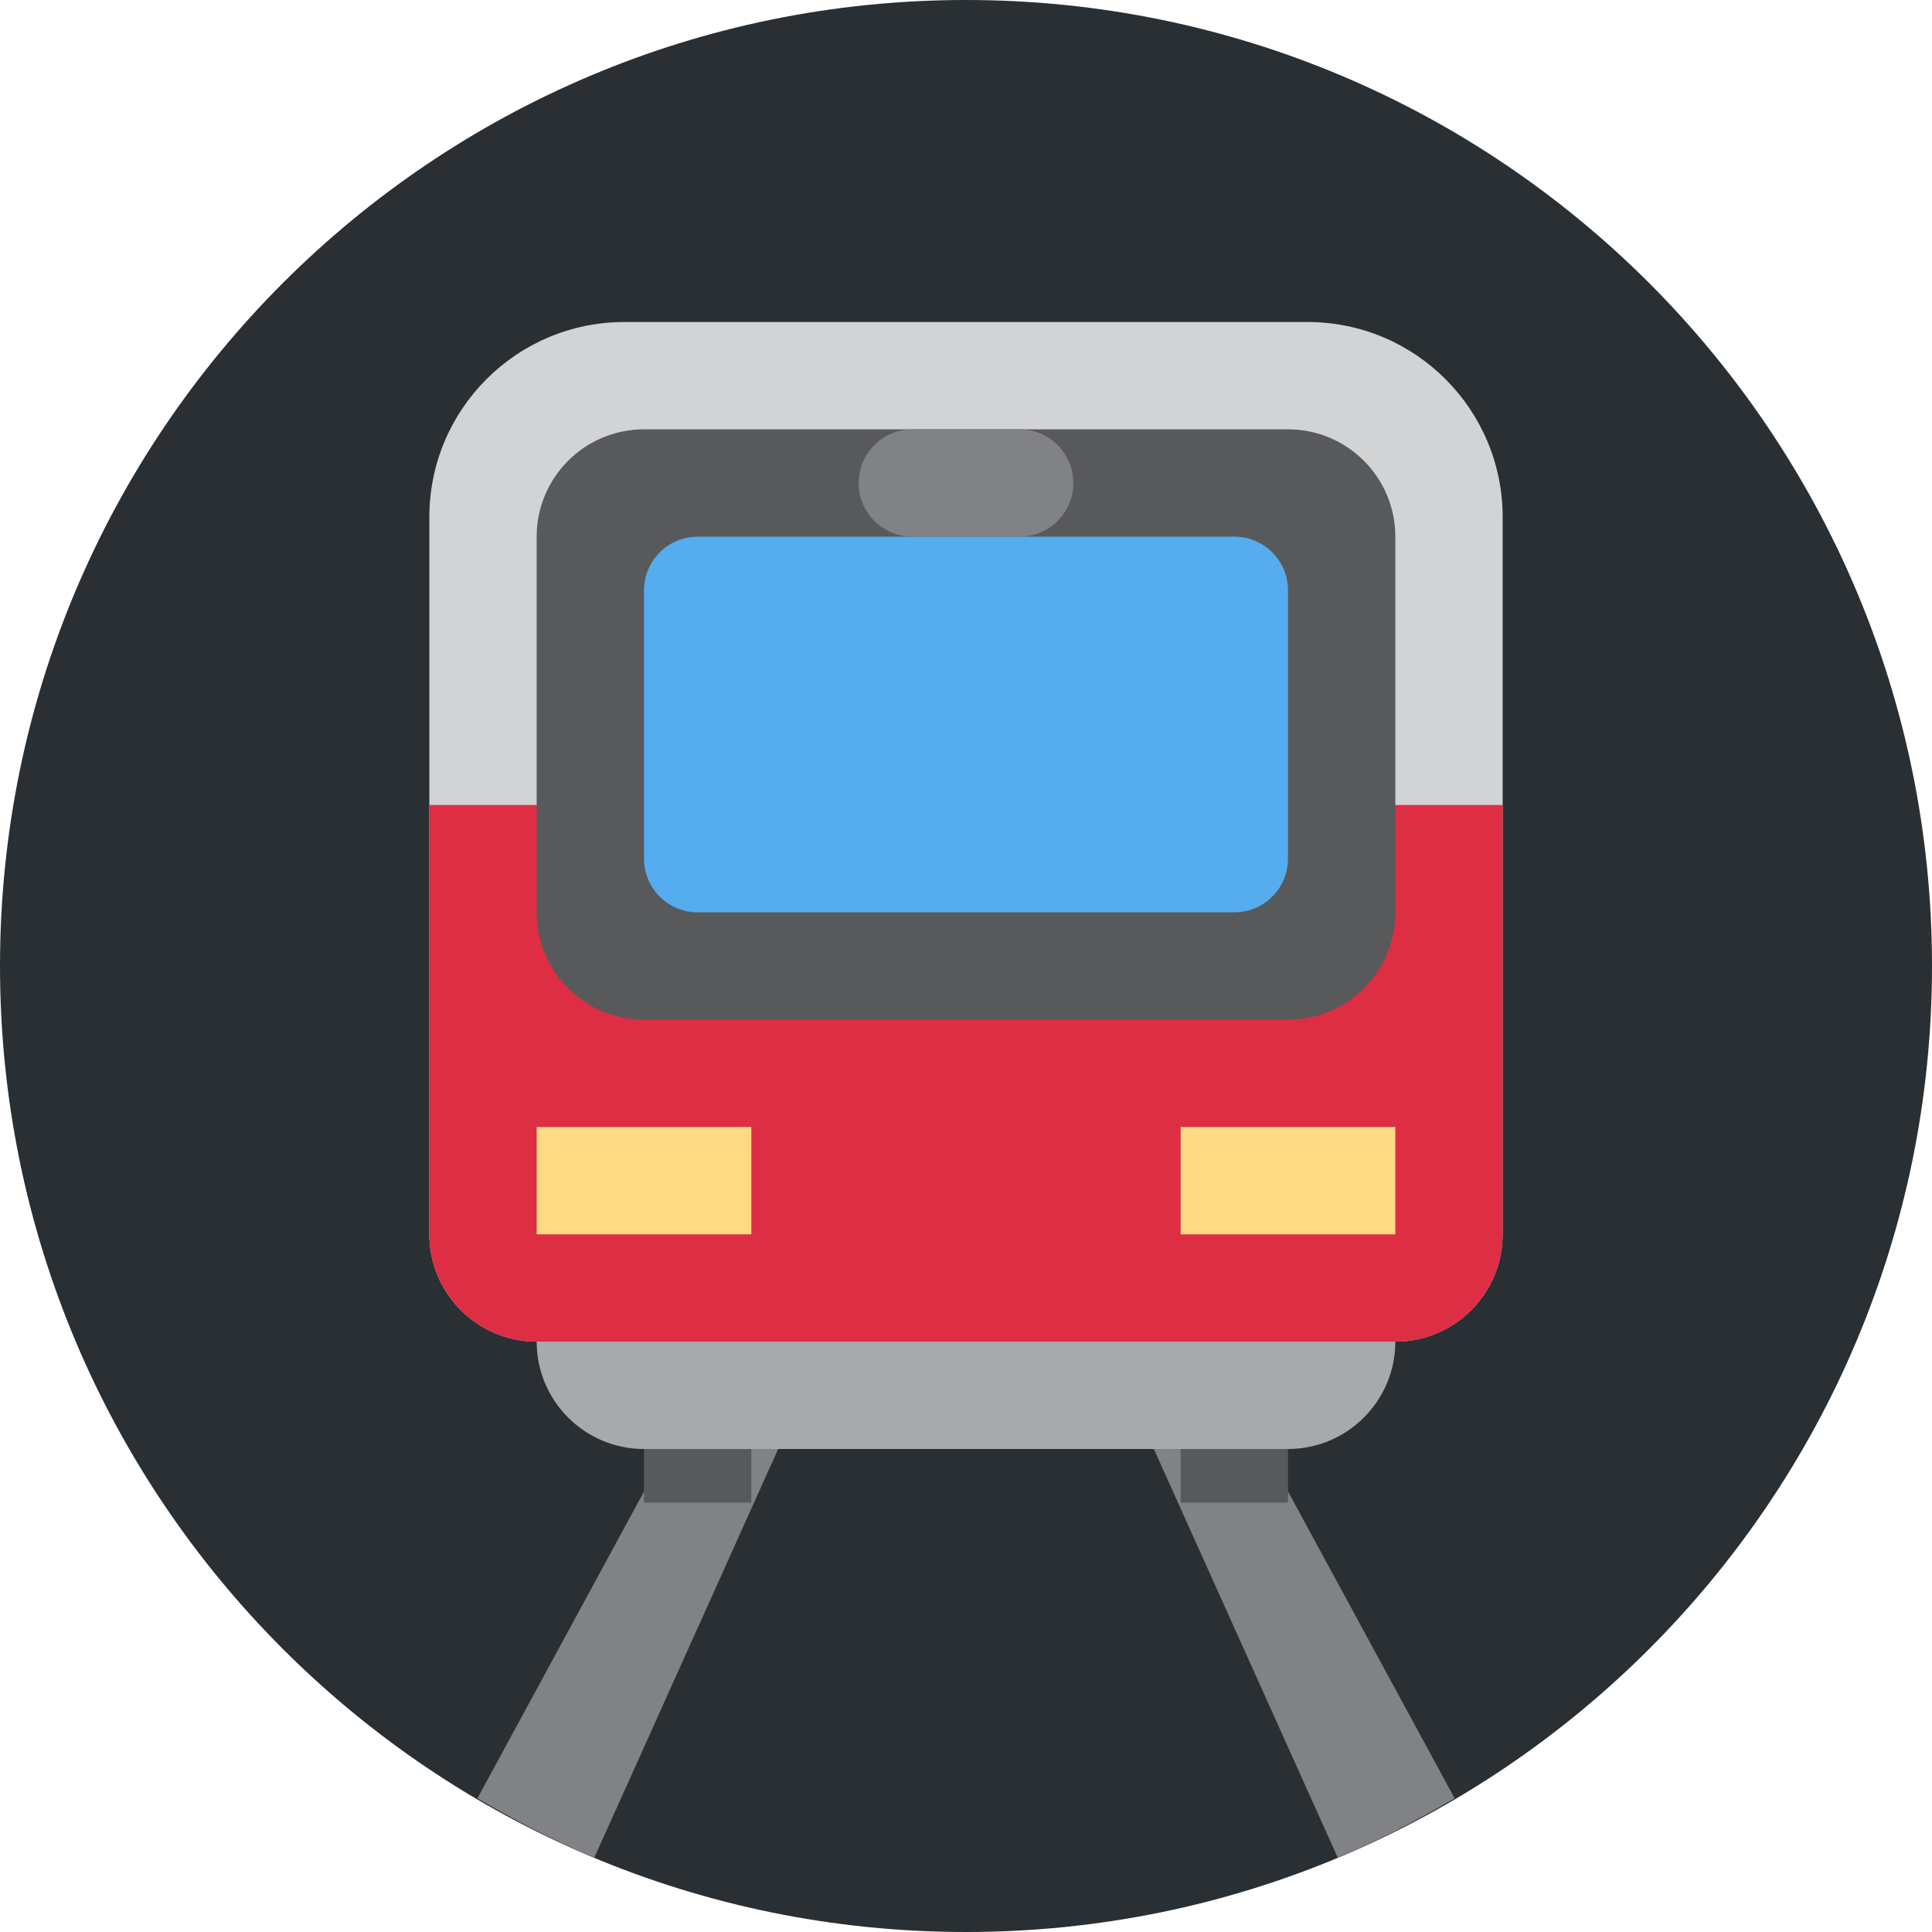
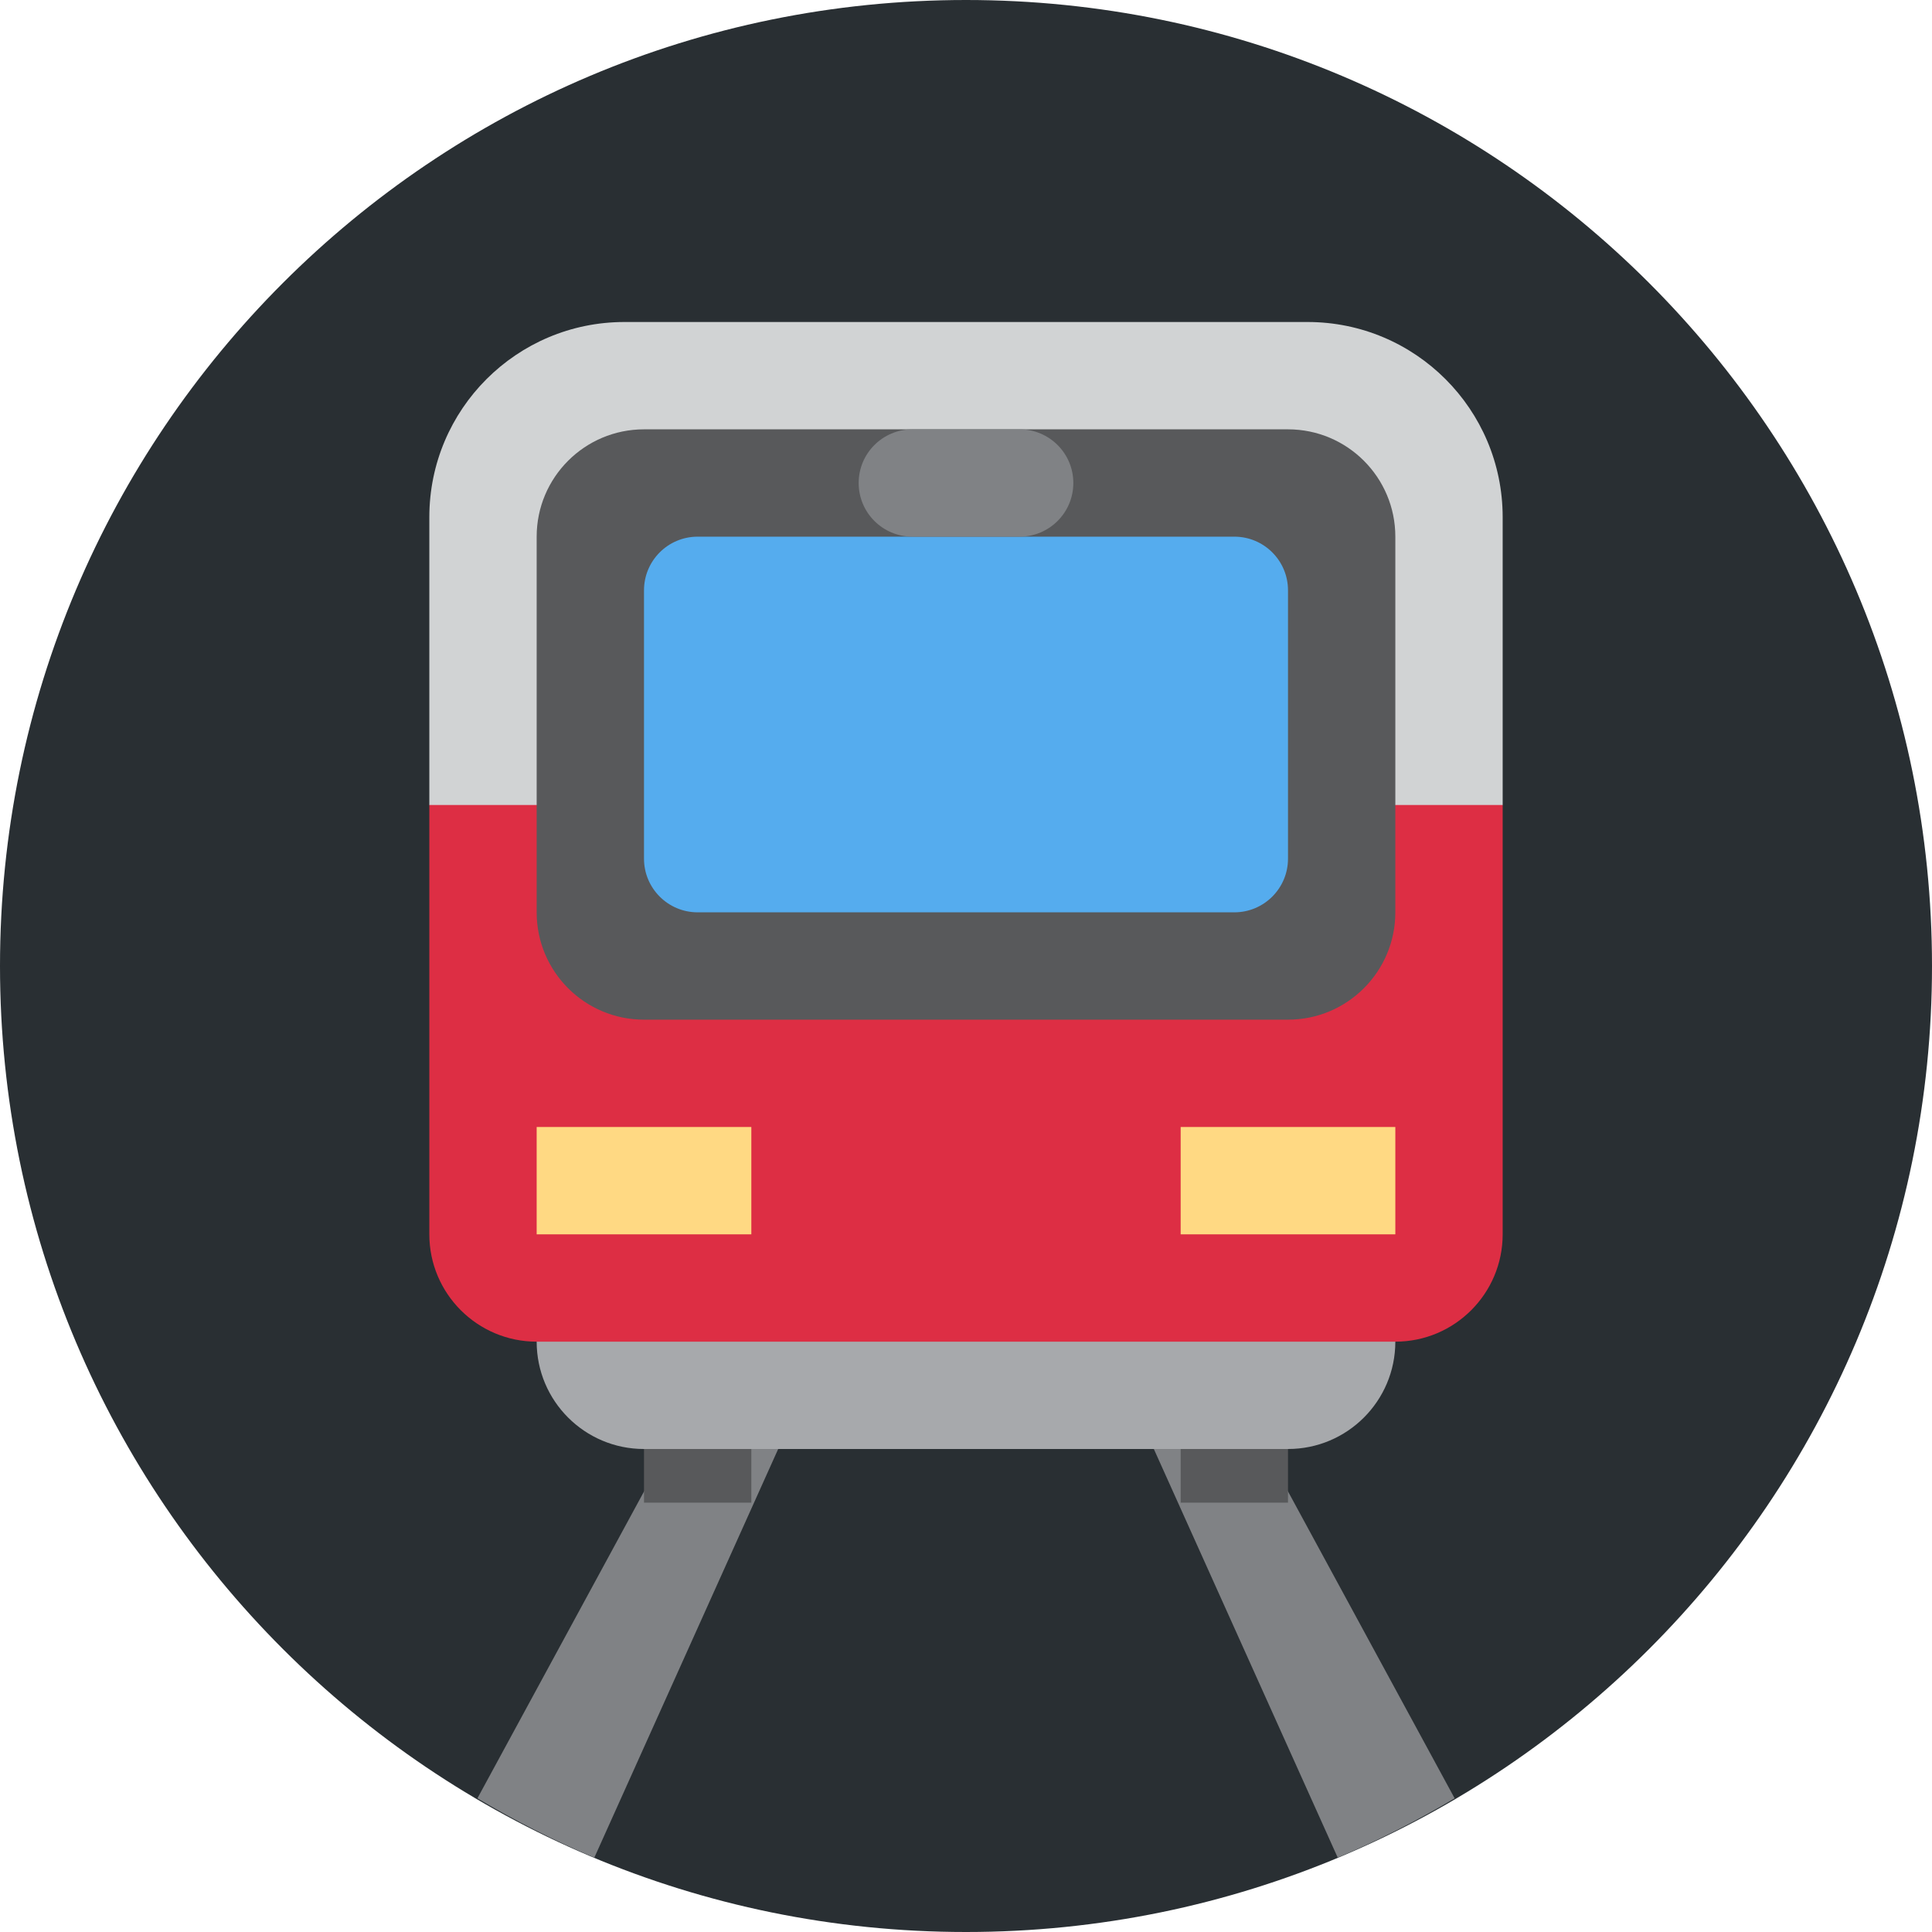
<svg xmlns="http://www.w3.org/2000/svg" viewBox="0 0 36 36">
-   <path fill="#292F33" d="M36 18c0 9.941-8.059 18-18 18S0 27.941 0 18 8.059 0 18 0s18 8.059 18 18z" />
-   <path d="M8.896 33.509c.7.412 1.421.79 2.178 1.106L17.65 20h-1.419L8.896 33.509zM19.77 20h-1.42l6.577 14.615c.756-.316 1.478-.694 2.178-1.106L19.77 20z" fill="#808285" />
-   <path fill="#58595B" d="M12 26h2v2h-2zm10 0h2v2h-2z" />
-   <path fill="#A7A9AC" d="M26 25c0 1.104-.896 2-2 2H12c-1.104 0-2-.896-2-2v-2c0-1.104.896-2 2-2h12c1.104 0 2 .896 2 2v2z" />
-   <path fill="#D1D3D4" d="M24.363 6H11.636C9.628 6 8 7.628 8 9.636V23c0 1.104.896 2 2 2h16c1.104 0 2-.896 2-2V9.636C28 7.628 26.372 6 24.363 6z" />
-   <path fill="#DD2E44" d="M8 19v4c0 1.104.896 2 2 2h16c1.104 0 2-.896 2-2v-8H8v4z" />
-   <path fill="#58595B" d="M26 17c0 1.104-.896 2-2 2H12c-1.104 0-2-.896-2-2v-7c0-1.104.896-2 2-2h12c1.104 0 2 .896 2 2v7z" />
-   <path fill="#55ACEE" d="M24 16c0 .552-.447 1-1 1H13c-.552 0-1-.448-1-1v-5c0-.552.448-1 1-1h10c.553 0 1 .448 1 1v5z" />
-   <path fill="#FFD983" d="M10 21h4v2h-4zm12 0h4v2h-4z" />
-   <path fill="#808285" d="M20 9c0 .552-.447 1-1 1h-2c-.552 0-1-.448-1-1s.448-1 1-1h2c.553 0 1 .448 1 1z" />
+   <circle cx="18" cy="18" r="18" fill="#292F33" />
+   <path d="M 8.896,33.509 l 7.335,-13.509 h1.419 l -6.576,14.615 a 18,18 0 01 -2.178,-1.106 Z" fill="#808285" />
+   <path d="M 19.77,20 l 7.335,13.509 a 18,18 0 01 -2.178,1.106 l -6.577,-14.615 h1.42 Z" fill="#808285" />
+   <path d="M 12,26 h2 v2 h-2 v-2 Z" fill="#58595B" />
+   <path d="M 22,26 h2 v2 h-2 v-2 Z" fill="#58595B" />
+   <path fill="#A7A9AC" d="M 10,23 a 2,2 0 01 2,-2 h12 a 2,2 0 01 2,2 v2 a 2,2 0 01 -2,2 h-12 a 2,2 0 01 -2,-2 v-2 Z" />
+   <path d="M 28,15 l -2,2 h-16 l -2,-2 v-5.364 a 3.636,3.636 0 01 3.636,-3.636 h12.728 a 3.636,3.636 0 01 3.636,3.636 v5.364 Z" fill="#D1D3D4" />
+   <path d="M 8,19 v-4 h20 v8 c 0,1.104 -0.896,2 -2,2 h-16 c -1.104,0 -2,-0.896 -2,-2 v-4 Z" fill="#DD2E44" />
+   <path fill="#58595B" d="M 10,10 a 2,2 0 01 2,-2 h12 a 2,2 0 01 2,2 v7 a 2,2 0 01 -2,2 h-12 a 2,2 0 01 -2,-2 v-7 Z" />
+   <path fill="#55ACEE" d="M 12,11 a 1,1 0 01 1,-1 h10 a 1,1 0 01 1,1 v5 a 1,1 0 01 -1,1 h-10 a 1,1 0 01 -1,-1 v-5 Z" />
+   <path d="M 10,21 h4 v2 h-4 v-2 Z" fill="#FFD983" />
+   <path d="M 22,21 h4 v2 h-4 v-2 Z" fill="#FFD983" />
+   <path fill="#808285" d="M 16,9 a 1,1 0 01 1,-1 h2 a 1,1 0 01 1,1 a 1,1 0 01 -1,1 h-2 a 1,1 0 01 -1,-1 Z" />
</svg>
